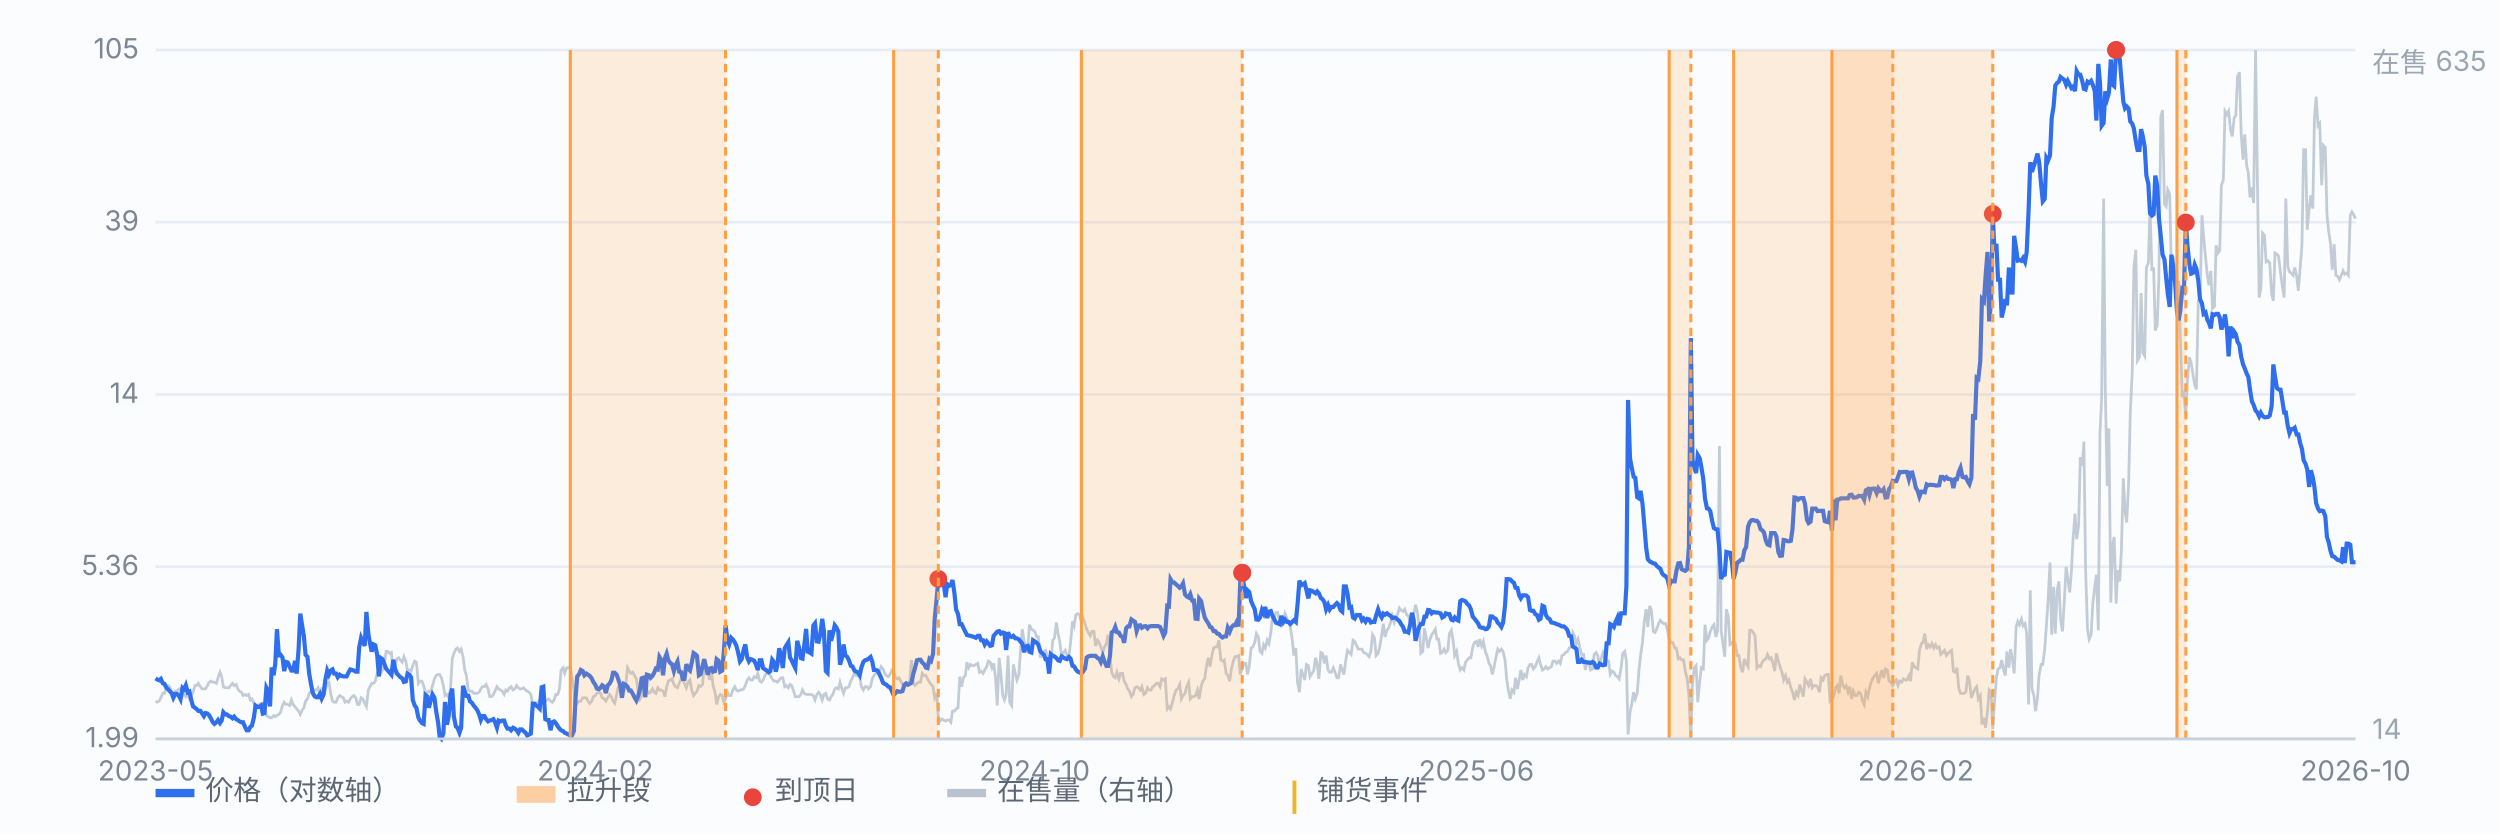
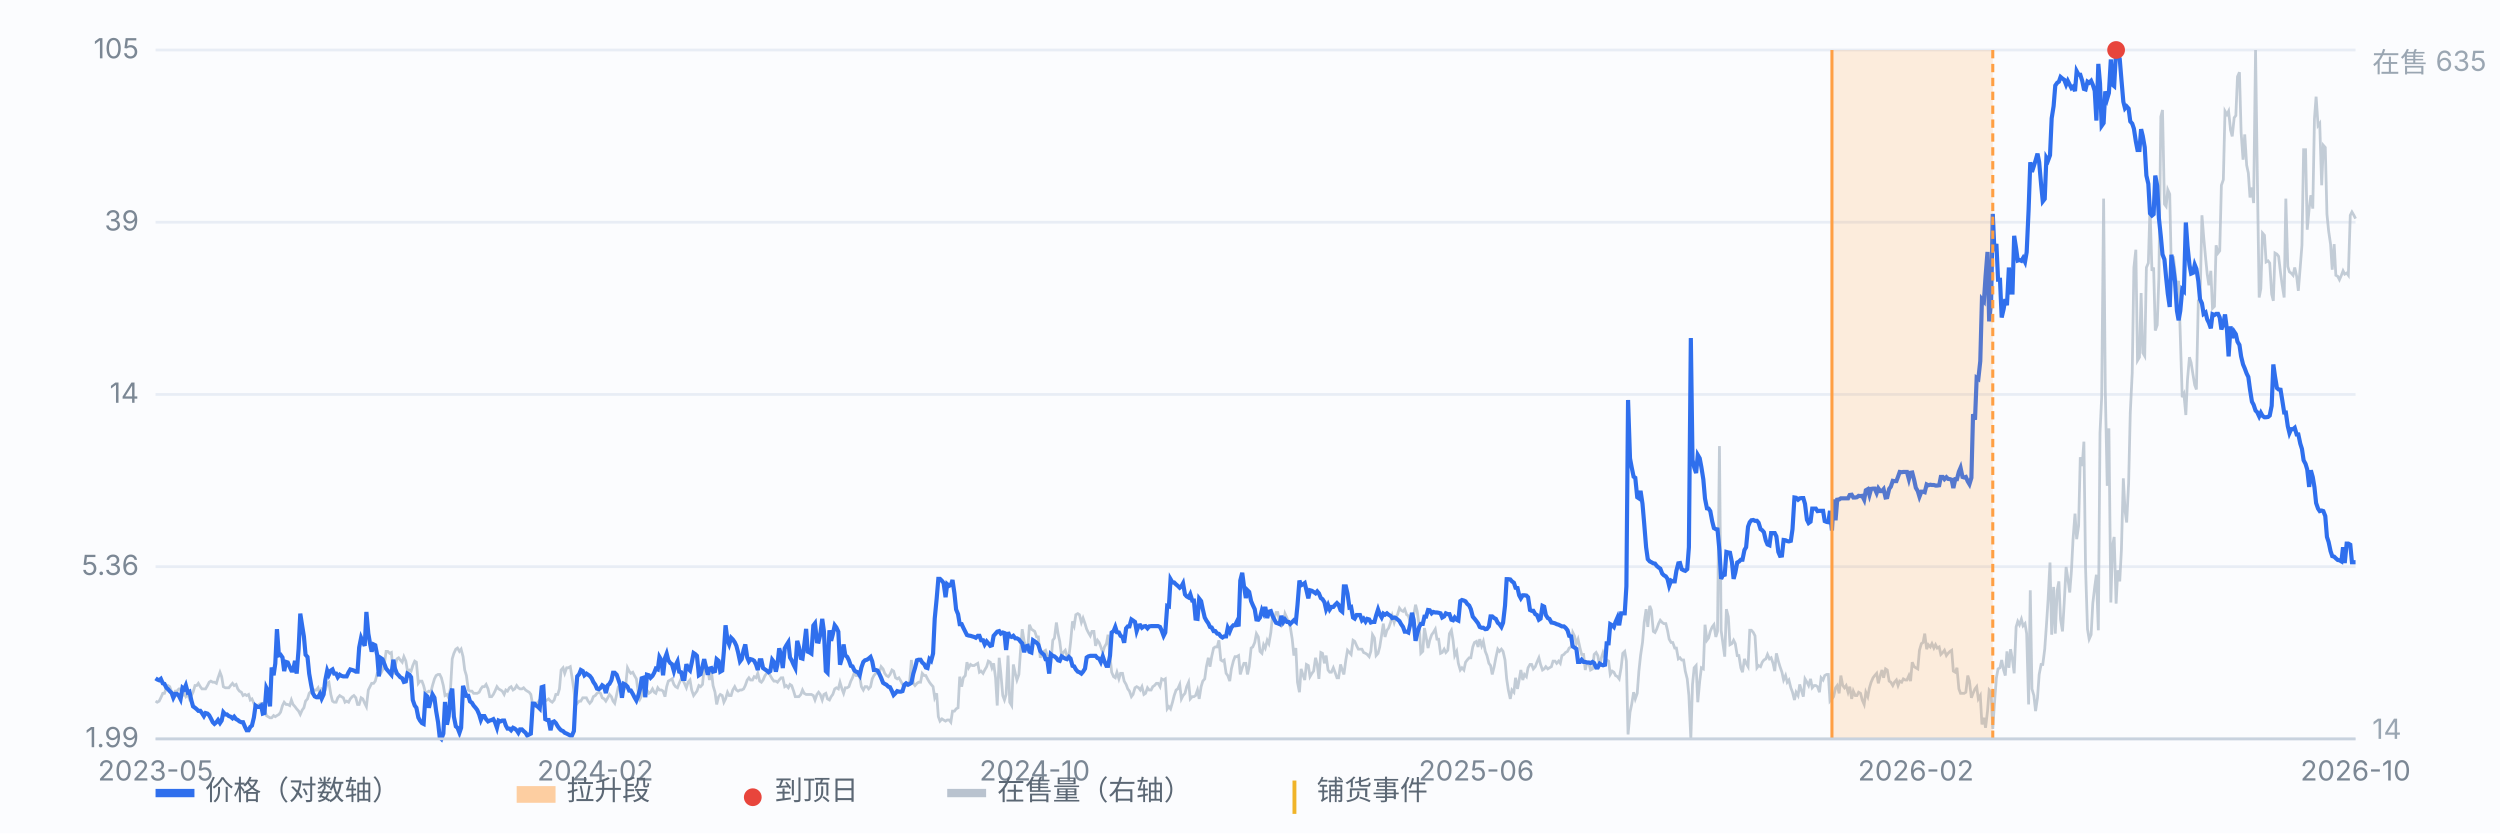
<svg xmlns="http://www.w3.org/2000/svg" viewBox="0 0 900 300" preserveAspectRatio="xMidYMid meet" style="width:100%;max-width:900px;height:auto;display:block" font-family="-apple-system,Segoe UI,Microsoft YaHei,sans-serif" font-size="10">
  <rect x="0" y="0" width="900" height="300" fill="#fbfcfe" />
  <line x1="56" y1="266.0" x2="848" y2="266.0" stroke="#e8edf5" stroke-width="1" />
  <text x="50" y="269.0" text-anchor="end" fill="#7b8794">1.99</text>
  <line x1="56" y1="204.0" x2="848" y2="204.0" stroke="#e8edf5" stroke-width="1" />
  <text x="50" y="207.0" text-anchor="end" fill="#7b8794">5.36</text>
  <line x1="56" y1="142.0" x2="848" y2="142.0" stroke="#e8edf5" stroke-width="1" />
  <text x="50" y="145.0" text-anchor="end" fill="#7b8794">14</text>
  <line x1="56" y1="80.0" x2="848" y2="80.0" stroke="#e8edf5" stroke-width="1" />
  <text x="50" y="83.0" text-anchor="end" fill="#7b8794">39</text>
  <line x1="56" y1="18.0" x2="848" y2="18.0" stroke="#e8edf5" stroke-width="1" />
  <text x="50" y="21.0" text-anchor="end" fill="#7b8794">105</text>
  <path d="M56.0 252.4 L56.6 252.8 L57.3 252.4 L57.9 251.2 L58.6 249.6 L59.2 249.6 L59.9 247.6 L60.5 246.8 L61.1 247.2 L61.8 249.2 L62.4 250.4 L63.1 248.8 L63.7 248.8 L64.4 248.0 L65.0 248.0 L65.7 250.4 L66.3 249.6 L66.9 250.8 L67.6 250.0 L68.2 251.6 L68.9 250.4 L69.5 249.2 L70.2 246.8 L70.8 246.8 L71.4 246.0 L72.1 247.2 L72.7 248.0 L73.4 248.0 L74.0 248.0 L74.7 246.8 L75.3 245.6 L75.9 245.2 L76.6 245.6 L77.2 245.6 L77.9 246.0 L78.5 244.0 L79.2 242.0 L79.8 243.6 L80.4 247.2 L81.1 247.6 L81.7 247.6 L82.4 247.6 L83.0 246.8 L83.7 246.0 L84.3 246.8 L85.0 246.4 L85.6 248.0 L86.2 248.8 L86.9 249.2 L87.5 250.4 L88.2 250.0 L88.8 250.4 L89.5 250.0 L90.1 252.0 L90.7 251.6 L91.4 253.2 L92.0 254.8 L92.7 254.0 L93.3 253.6 L94.0 253.2 L94.6 253.2 L95.2 254.8 L95.9 257.6 L96.5 258.0 L97.2 258.4 L97.8 258.4 L98.5 257.6 L99.1 258.0 L99.7 257.6 L100.4 257.2 L101.0 256.4 L101.7 254.0 L102.3 252.8 L103.0 253.6 L103.6 253.6 L104.3 254.0 L104.9 252.0 L105.5 253.6 L106.2 254.4 L106.8 255.2 L107.5 256.0 L108.1 257.2 L108.8 255.6 L109.4 254.8 L110.0 252.4 L110.7 251.6 L111.3 249.6 L112.0 248.8 L112.6 249.6 L113.3 248.4 L113.9 248.4 L114.5 247.6 L115.2 250.0 L115.8 248.0 L116.5 248.4 L117.1 248.4 L117.8 246.0 L118.4 245.6 L119.1 250.0 L119.7 252.4 L120.3 252.8 L121.0 252.8 L121.6 251.2 L122.3 250.4 L122.9 250.8 L123.6 251.2 L124.2 252.8 L124.8 252.4 L125.5 252.8 L126.1 251.6 L126.8 250.8 L127.4 250.4 L128.1 251.2 L128.7 253.6 L129.3 253.6 L130.0 251.2 L130.6 251.6 L131.3 253.2 L131.9 254.4 L132.6 248.4 L133.2 247.2 L133.8 246.0 L134.5 246.0 L135.1 245.2 L135.8 242.4 L136.4 242.4 L137.1 242.4 L137.7 241.2 L138.4 238.8 L139.0 234.5 L139.6 234.5 L140.3 235.2 L140.9 234.9 L141.6 242.8 L142.2 240.0 L142.9 237.2 L143.5 236.8 L144.1 237.6 L144.8 238.4 L145.4 236.4 L146.1 238.0 L146.7 241.6 L147.4 241.2 L148.0 241.6 L148.6 239.6 L149.3 238.0 L149.9 238.4 L150.6 246.0 L151.2 245.2 L151.9 245.2 L152.5 246.8 L153.2 249.6 L153.8 249.2 L154.4 248.8 L155.1 249.2 L155.7 246.8 L156.4 244.4 L157.0 243.2 L157.7 242.8 L158.3 242.8 L158.9 244.0 L159.6 246.8 L160.2 250.4 L160.9 250.0 L161.5 251.2 L162.2 247.6 L162.8 237.2 L163.4 235.2 L164.1 233.7 L164.7 233.3 L165.4 234.5 L166.0 233.7 L166.7 236.4 L167.3 241.2 L167.9 243.2 L168.6 248.4 L169.2 248.8 L169.9 248.8 L170.5 249.6 L171.2 249.6 L171.8 249.6 L172.5 249.2 L173.1 248.0 L173.7 247.2 L174.4 247.2 L175.0 246.4 L175.7 248.0 L176.3 250.8 L177.0 250.8 L177.6 250.0 L178.2 248.8 L178.9 247.2 L179.5 248.0 L180.2 248.4 L180.8 248.8 L181.5 250.0 L182.1 248.4 L182.7 248.8 L183.4 247.6 L184.0 247.2 L184.7 248.4 L185.3 248.0 L186.0 246.8 L186.6 247.6 L187.2 248.0 L187.9 248.0 L188.5 247.6 L189.2 248.4 L189.8 248.8 L190.5 249.2 L191.1 250.0 L191.8 254.0 L192.4 253.6 L193.0 253.2 L193.7 252.8 L194.3 252.0 L195.0 253.2 L195.6 253.2 L196.3 252.4 L196.9 252.0 L197.5 251.6 L198.2 252.4 L198.8 252.8 L199.5 252.0 L200.1 250.0 L200.8 250.0 L201.4 248.0 L202.0 241.2 L202.7 240.4 L203.3 242.4 L204.0 240.4 L204.6 240.4 L205.3 240.0 L205.9 243.6 L206.6 248.4 L207.2 254.0 L207.8 253.2 L208.5 252.4 L209.1 252.4 L209.8 251.2 L210.4 251.2 L211.1 251.2 L211.7 252.4 L212.3 253.2 L213.0 252.4 L213.6 250.8 L214.3 250.4 L214.9 249.6 L215.6 249.2 L216.2 249.6 L216.8 251.2 L217.5 251.6 L218.1 252.4 L218.8 251.2 L219.4 250.0 L220.1 250.8 L220.7 252.4 L221.3 253.2 L222.0 250.0 L222.6 247.2 L223.3 246.8 L223.9 247.2 L224.6 248.4 L225.2 247.2 L225.9 240.4 L226.5 241.6 L227.1 242.4 L227.8 242.0 L228.4 243.2 L229.1 244.4 L229.7 248.8 L230.4 251.6 L231.0 250.4 L231.6 244.8 L232.3 248.0 L232.9 248.4 L233.6 249.6 L234.2 249.2 L234.9 248.0 L235.5 249.2 L236.1 249.6 L236.8 247.6 L237.4 248.4 L238.1 248.4 L238.7 248.8 L239.4 250.8 L240.0 247.2 L240.6 245.2 L241.3 244.8 L241.9 244.4 L242.6 246.4 L243.2 247.2 L243.9 247.6 L244.5 246.0 L245.2 244.4 L245.8 244.8 L246.4 246.0 L247.1 247.6 L247.7 245.6 L248.4 244.8 L249.0 248.4 L249.7 250.4 L250.3 249.6 L250.9 248.8 L251.6 246.8 L252.2 247.2 L252.9 246.4 L253.5 240.4 L254.2 239.6 L254.8 240.8 L255.4 244.8 L256.1 241.6 L256.7 246.8 L257.4 249.2 L258.0 253.6 L258.7 250.8 L259.3 250.0 L260.0 250.4 L260.6 252.8 L261.2 251.6 L261.9 249.2 L262.5 250.4 L263.2 250.4 L263.8 248.4 L264.5 247.2 L265.1 248.4 L265.7 248.8 L266.4 248.4 L267.0 248.4 L267.7 248.0 L268.3 246.8 L269.0 244.8 L269.6 244.0 L270.2 244.8 L270.9 244.8 L271.5 243.6 L272.2 244.0 L272.8 242.4 L273.5 245.2 L274.1 245.6 L274.7 244.8 L275.4 243.2 L276.0 242.4 L276.7 242.0 L277.3 243.2 L278.0 244.4 L278.6 245.2 L279.3 245.2 L279.9 245.6 L280.5 244.8 L281.2 244.0 L281.8 244.0 L282.5 247.2 L283.1 246.8 L283.8 247.6 L284.4 246.4 L285.0 246.8 L285.7 248.8 L286.3 250.8 L287.0 250.8 L287.6 250.8 L288.3 250.0 L288.9 248.4 L289.5 249.6 L290.2 250.0 L290.8 250.0 L291.5 250.0 L292.1 250.0 L292.8 250.4 L293.4 252.0 L294.1 250.0 L294.7 249.2 L295.3 250.0 L296.0 252.0 L296.6 250.0 L297.3 249.6 L297.9 251.6 L298.6 252.0 L299.2 250.8 L299.8 250.0 L300.5 248.0 L301.1 247.6 L301.8 248.0 L302.4 245.6 L303.1 248.0 L303.7 249.6 L304.3 247.6 L305.0 247.6 L305.6 247.2 L306.3 245.2 L306.9 244.0 L307.6 242.0 L308.2 243.2 L308.8 243.2 L309.5 243.6 L310.1 247.2 L310.8 248.4 L311.4 247.2 L312.1 247.2 L312.7 248.0 L313.4 247.2 L314.0 244.4 L314.6 243.2 L315.3 242.4 L315.9 242.0 L316.6 242.0 L317.2 240.0 L317.9 240.8 L318.5 242.4 L319.1 243.2 L319.8 243.6 L320.4 242.8 L321.1 241.2 L321.7 241.6 L322.4 244.0 L323.0 244.4 L323.6 244.0 L324.3 245.2 L324.9 246.4 L325.6 246.8 L326.2 246.8 L326.9 246.0 L327.5 245.2 L328.1 237.6 L328.8 246.0 L329.4 246.8 L330.1 246.0 L330.7 245.6 L331.4 245.6 L332.0 242.4 L332.7 243.2 L333.3 243.2 L333.9 244.4 L334.6 245.6 L335.2 246.4 L335.9 247.2 L336.5 251.2 L337.2 249.6 L337.8 258.0 L338.4 259.6 L339.1 258.8 L339.7 259.2 L340.4 259.6 L341.0 259.2 L341.7 259.2 L342.3 260.0 L342.9 256.0 L343.6 256.0 L344.2 255.2 L344.9 254.8 L345.5 243.6 L346.2 247.2 L346.8 244.0 L347.5 243.2 L348.1 238.4 L348.7 240.4 L349.4 239.2 L350.0 239.6 L350.7 239.6 L351.3 239.2 L352.0 238.8 L352.6 242.0 L353.2 241.6 L353.9 242.4 L354.5 241.2 L355.2 240.0 L355.8 238.0 L356.5 238.4 L357.1 240.4 L357.7 238.8 L358.4 244.0 L359.0 254.0 L359.7 236.8 L360.3 242.4 L361.0 250.4 L361.6 252.0 L362.2 250.0 L362.9 236.0 L363.5 252.8 L364.2 254.0 L364.8 239.2 L365.5 242.4 L366.1 244.8 L366.8 242.8 L367.4 234.1 L368.0 226.5 L368.7 230.9 L369.3 232.5 L370.0 233.7 L370.6 224.9 L371.3 226.5 L371.9 226.9 L372.5 227.3 L373.2 229.3 L373.8 229.3 L374.5 236.8 L375.1 235.2 L375.8 234.5 L376.4 234.1 L377.0 236.0 L377.7 236.4 L378.3 238.8 L379.0 230.5 L379.6 229.7 L380.3 224.1 L380.9 228.1 L381.5 230.9 L382.2 236.4 L382.8 234.9 L383.5 234.1 L384.1 236.0 L384.8 236.4 L385.4 231.3 L386.1 223.7 L386.7 225.3 L387.3 221.3 L388.0 220.9 L388.6 221.3 L389.3 224.1 L389.9 222.5 L390.6 224.5 L391.2 226.5 L391.8 227.7 L392.5 228.9 L393.1 227.3 L393.8 227.3 L394.4 232.5 L395.1 230.5 L395.7 231.3 L396.3 232.9 L397.0 234.9 L397.6 232.9 L398.3 231.7 L398.9 228.5 L399.6 236.4 L400.2 242.0 L400.9 243.6 L401.5 244.0 L402.1 242.0 L402.8 244.4 L403.4 242.4 L404.1 242.4 L404.7 245.2 L405.4 246.4 L406.0 248.0 L406.6 248.8 L407.3 250.8 L407.9 250.0 L408.6 247.6 L409.2 247.2 L409.9 247.6 L410.5 248.4 L411.1 247.2 L411.8 250.0 L412.4 249.6 L413.1 247.6 L413.7 248.4 L414.4 248.4 L415.0 247.2 L415.6 246.8 L416.3 246.0 L416.9 246.0 L417.6 247.2 L418.2 244.4 L418.9 244.8 L419.5 244.4 L420.2 255.2 L420.8 254.4 L421.4 255.2 L422.1 252.8 L422.7 250.4 L423.4 248.4 L424.0 248.0 L424.7 246.4 L425.3 251.6 L425.9 250.4 L426.6 249.6 L427.2 247.2 L427.9 245.6 L428.5 251.6 L429.2 250.8 L429.8 250.8 L430.4 250.4 L431.1 248.4 L431.7 251.6 L432.4 247.2 L433.0 245.2 L433.7 244.4 L434.3 240.0 L435.0 236.8 L435.6 240.0 L436.2 236.4 L436.9 233.3 L437.5 232.9 L438.2 232.9 L438.8 230.5 L439.5 237.6 L440.1 238.0 L440.7 237.6 L441.4 242.4 L442.0 243.2 L442.7 245.2 L443.3 240.8 L444.0 238.0 L444.6 236.4 L445.2 236.4 L445.9 236.0 L446.5 242.8 L447.2 240.4 L447.8 238.8 L448.5 238.8 L449.1 242.8 L449.7 240.0 L450.4 233.3 L451.0 232.9 L451.7 231.3 L452.3 228.1 L453.0 229.3 L453.6 234.5 L454.3 235.2 L454.9 232.1 L455.5 233.3 L456.2 230.5 L456.8 231.7 L457.5 227.7 L458.1 221.7 L458.8 222.5 L459.4 220.5 L460.0 220.5 L460.7 224.1 L461.3 225.3 L462.0 224.5 L462.6 220.9 L463.3 222.5 L463.9 224.1 L464.5 225.7 L465.2 230.1 L465.8 236.0 L466.5 233.3 L467.1 245.6 L467.8 249.2 L468.4 240.8 L469.0 242.8 L469.7 244.8 L470.3 239.2 L471.0 239.6 L471.6 243.6 L472.3 242.4 L472.9 241.6 L473.6 236.8 L474.2 239.2 L474.8 244.4 L475.5 234.9 L476.1 235.2 L476.8 238.8 L477.4 236.0 L478.1 241.2 L478.7 242.0 L479.3 242.0 L480.0 240.4 L480.6 242.0 L481.3 244.0 L481.9 244.0 L482.6 239.2 L483.2 241.2 L483.8 242.8 L484.5 237.6 L485.1 234.1 L485.8 234.9 L486.4 235.6 L487.1 230.5 L487.7 230.9 L488.4 232.5 L489.0 233.7 L489.6 233.7 L490.3 233.7 L490.9 234.9 L491.6 235.2 L492.2 235.6 L492.9 236.4 L493.5 234.5 L494.1 228.5 L494.8 229.7 L495.4 236.0 L496.1 235.2 L496.7 232.9 L497.4 228.5 L498.0 224.5 L498.6 229.3 L499.3 226.9 L499.9 226.1 L500.6 224.1 L501.2 221.7 L501.9 224.1 L502.5 222.1 L503.1 221.3 L503.8 218.9 L504.4 219.7 L505.1 220.1 L505.7 219.3 L506.4 221.3 L507.0 221.7 L507.7 224.1 L508.3 224.9 L508.9 221.7 L509.6 217.7 L510.2 220.1 L510.9 225.3 L511.5 235.2 L512.2 234.5 L512.8 226.1 L513.4 229.3 L514.1 233.3 L514.7 230.5 L515.4 228.5 L516.0 227.7 L516.7 226.5 L517.3 230.1 L517.9 230.1 L518.6 235.2 L519.2 234.9 L519.9 233.7 L520.5 234.9 L521.2 234.1 L521.8 228.1 L522.5 226.9 L523.1 230.5 L523.7 236.0 L524.4 234.5 L525.0 238.8 L525.7 241.2 L526.3 240.4 L527.0 241.2 L527.6 238.4 L528.2 237.6 L528.9 236.8 L529.5 236.8 L530.2 232.9 L530.8 231.3 L531.5 230.9 L532.1 232.9 L532.7 230.1 L533.4 232.5 L534.0 230.9 L534.7 234.5 L535.3 236.0 L536.0 238.8 L536.6 239.6 L537.2 242.8 L537.9 240.0 L538.5 236.8 L539.2 233.7 L539.8 234.5 L540.5 233.7 L541.1 234.5 L541.8 237.6 L542.4 244.4 L543.0 248.4 L543.7 251.6 L544.3 248.4 L545.0 249.2 L545.6 244.0 L546.3 248.0 L546.9 244.8 L547.5 241.2 L548.2 244.8 L548.8 242.8 L549.5 243.6 L550.1 240.4 L550.8 239.2 L551.4 239.2 L552.0 240.8 L552.7 240.0 L553.3 238.4 L554.0 236.8 L554.6 239.2 L555.3 241.2 L555.9 240.8 L556.5 240.0 L557.2 240.8 L557.8 240.4 L558.5 240.0 L559.1 238.0 L559.8 238.0 L560.4 238.8 L561.1 238.0 L561.7 238.8 L562.3 236.0 L563.0 235.6 L563.6 234.9 L564.3 234.5 L564.9 233.3 L565.6 232.9 L566.2 227.7 L566.8 228.9 L567.5 231.7 L568.1 230.1 L568.8 233.3 L569.4 235.6 L570.1 235.6 L570.7 241.2 L571.3 238.4 L572.0 238.8 L572.6 241.2 L573.3 240.8 L573.9 235.6 L574.6 234.9 L575.2 236.0 L575.9 240.0 L576.5 236.8 L577.1 234.9 L577.8 236.8 L578.4 237.6 L579.1 238.0 L579.7 242.8 L580.4 241.6 L581.0 242.0 L581.6 243.2 L582.3 243.6 L582.9 244.4 L583.6 240.4 L584.2 235.2 L584.9 234.5 L585.5 238.0 L586.1 264.4 L586.8 256.4 L587.4 253.6 L588.1 249.2 L588.7 251.6 L589.4 249.6 L590.0 241.6 L590.6 236.0 L591.3 231.3 L591.9 224.1 L592.6 219.3 L593.2 225.7 L593.9 218.1 L594.5 219.7 L595.2 227.3 L595.8 227.7 L596.4 226.5 L597.1 224.5 L597.7 223.3 L598.4 224.1 L599.0 224.5 L599.7 224.5 L600.3 226.9 L600.9 230.1 L601.6 231.3 L602.2 231.3 L602.9 233.3 L603.5 233.3 L604.2 237.2 L604.8 236.8 L605.4 237.6 L606.1 237.6 L606.7 241.6 L607.4 244.4 L608.0 250.4 L608.7 266.0 L609.3 246.4 L609.9 240.4 L610.6 239.6 L611.2 252.8 L611.9 245.2 L612.5 240.4 L613.2 240.8 L613.8 224.9 L614.5 230.5 L615.1 229.7 L615.7 227.3 L616.4 225.7 L617.0 224.9 L617.7 229.3 L618.3 227.3 L619.0 160.6 L619.6 226.9 L620.2 231.3 L620.9 236.4 L621.5 219.3 L622.2 222.1 L622.8 232.1 L623.5 231.7 L624.1 230.5 L624.7 231.7 L625.4 236.0 L626.0 236.0 L626.7 240.4 L627.3 242.0 L628.0 237.2 L628.6 238.8 L629.3 240.0 L629.9 226.9 L630.5 226.9 L631.2 227.7 L631.8 228.9 L632.5 240.4 L633.1 239.6 L633.8 240.0 L634.4 238.4 L635.0 237.6 L635.7 237.2 L636.3 235.6 L637.0 237.2 L637.6 236.8 L638.3 238.8 L638.9 241.6 L639.5 235.2 L640.2 238.0 L640.8 240.0 L641.5 242.0 L642.1 244.8 L642.8 243.2 L643.4 245.6 L644.0 244.8 L644.7 247.6 L645.3 249.2 L646.0 252.0 L646.6 249.2 L647.3 250.4 L647.9 246.4 L648.6 248.8 L649.2 250.8 L649.8 244.4 L650.5 245.6 L651.1 246.8 L651.8 244.4 L652.4 247.6 L653.1 246.8 L653.7 246.8 L654.3 247.2 L655.0 249.2 L655.6 244.0 L656.3 244.8 L656.9 243.2 L657.6 242.8 L658.2 242.8 L658.8 252.4 L659.5 251.6 L660.1 250.8 L660.8 247.6 L661.4 246.8 L662.1 249.6 L662.7 243.2 L663.4 246.8 L664.0 247.6 L664.6 246.8 L665.3 249.2 L665.9 247.2 L666.6 251.6 L667.2 248.8 L667.9 250.4 L668.5 250.4 L669.1 249.2 L669.8 249.6 L670.4 252.0 L671.1 253.6 L671.7 249.2 L672.4 250.8 L673.0 247.6 L673.6 245.6 L674.3 244.0 L674.9 243.2 L675.6 242.4 L676.2 246.0 L676.9 243.2 L677.5 241.2 L678.1 244.0 L678.8 240.8 L679.4 241.2 L680.1 245.2 L680.7 245.6 L681.4 246.8 L682.0 245.6 L682.7 244.8 L683.3 246.8 L683.9 245.2 L684.6 245.6 L685.2 244.4 L685.9 244.8 L686.5 244.8 L687.2 243.2 L687.8 245.2 L688.4 238.4 L689.1 240.0 L689.7 240.4 L690.4 240.8 L691.0 234.1 L691.7 231.7 L692.3 231.3 L692.9 228.1 L693.6 233.7 L694.2 232.1 L694.9 232.9 L695.5 231.7 L696.2 233.3 L696.8 232.1 L697.4 233.3 L698.1 232.9 L698.7 235.6 L699.4 234.9 L700.0 234.1 L700.7 236.0 L701.3 235.2 L702.0 234.5 L702.6 234.1 L703.2 241.6 L703.9 242.0 L704.5 240.4 L705.2 248.0 L705.8 249.6 L706.5 249.6 L707.1 249.6 L707.7 249.2 L708.4 243.2 L709.0 245.2 L709.7 251.2 L710.3 249.6 L711.0 248.0 L711.6 247.2 L712.2 251.6 L712.9 250.4 L713.5 260.8 L714.2 258.4 L714.8 262.0 L715.5 256.0 L716.1 248.4 L716.8 249.2 L717.4 262.4 L718.0 253.2 L718.7 244.0 L719.3 240.8 L720.0 240.4 L720.6 237.6 L721.3 241.2 L721.9 243.2 L722.5 234.5 L723.2 240.4 L723.8 233.7 L724.5 237.6 L725.1 242.4 L725.8 225.7 L726.4 223.7 L727.0 224.9 L727.7 222.9 L728.3 225.3 L729.0 224.5 L729.6 228.1 L730.3 253.6 L730.9 212.5 L731.5 248.0 L732.2 250.4 L732.8 256.0 L733.5 251.2 L734.1 242.8 L734.8 239.2 L735.4 239.2 L736.1 233.7 L736.7 225.3 L737.3 216.1 L738.0 202.5 L738.6 228.5 L739.3 211.3 L739.9 228.1 L740.6 212.5 L741.2 209.3 L741.8 222.9 L742.5 227.3 L743.1 217.3 L743.8 204.1 L744.4 208.1 L745.1 213.3 L745.7 205.7 L746.3 194.1 L747.0 184.9 L747.6 194.1 L748.3 189.3 L748.9 164.6 L749.6 167.8 L750.2 159.0 L750.8 204.5 L751.5 226.5 L752.1 230.1 L752.8 228.5 L753.4 217.3 L754.1 211.3 L754.7 206.9 L755.4 226.9 L756.0 155.8 L756.6 143.0 L757.3 71.5 L757.9 140.2 L758.6 174.9 L759.2 154.2 L759.9 216.9 L760.5 196.5 L761.1 193.3 L761.8 217.3 L762.4 205.3 L763.1 209.3 L763.7 198.1 L764.4 172.2 L765.0 183.7 L765.6 188.1 L766.3 174.1 L766.9 148.6 L767.6 134.2 L768.2 96.3 L768.9 89.9 L769.5 129.8 L770.2 128.6 L770.8 105.5 L771.4 127.0 L772.1 128.2 L772.7 96.3 L773.4 94.7 L774.0 74.7 L774.7 97.5 L775.3 96.3 L775.9 119.0 L776.6 117.0 L777.2 99.9 L777.9 42.0 L778.5 39.6 L779.2 73.5 L779.8 74.3 L780.4 68.3 L781.1 69.9 L781.7 97.9 L782.4 92.3 L783.0 97.5 L783.7 104.3 L784.3 101.1 L784.9 120.6 L785.6 143.0 L786.2 141.8 L786.9 149.4 L787.5 136.6 L788.2 128.6 L788.8 130.6 L789.5 135.0 L790.1 138.6 L790.7 140.2 L791.4 107.9 L792.0 109.1 L792.7 77.5 L793.3 85.1 L794.0 92.7 L794.6 98.7 L795.2 102.7 L795.9 97.5 L796.5 111.0 L797.2 110.3 L797.8 88.3 L798.5 91.1 L799.1 90.3 L799.7 66.7 L800.4 64.7 L801.0 40.0 L801.7 41.2 L802.3 40.0 L803.0 46.8 L803.6 49.1 L804.3 42.4 L804.9 41.6 L805.5 27.6 L806.2 26.0 L806.8 47.6 L807.5 57.5 L808.1 48.4 L808.8 59.5 L809.4 62.3 L810.0 71.1 L810.7 67.5 L811.3 73.1 L812.0 18.0 L812.6 61.1 L813.3 107.1 L813.9 103.9 L814.5 83.9 L815.2 84.7 L815.8 94.3 L816.5 93.9 L817.1 94.7 L817.8 105.9 L818.4 108.3 L819.0 91.1 L819.7 91.5 L820.3 92.3 L821.0 98.3 L821.6 102.7 L822.3 107.1 L822.9 71.5 L823.6 95.9 L824.2 97.9 L824.8 98.3 L825.5 99.1 L826.1 96.3 L826.8 99.5 L827.4 104.7 L828.1 95.9 L828.7 88.3 L829.3 53.9 L830.0 53.9 L830.6 82.7 L831.3 75.1 L831.9 70.3 L832.6 75.1 L833.2 42.8 L833.8 34.8 L834.5 45.2 L835.1 44.4 L835.8 66.7 L836.4 52.3 L837.1 53.1 L837.7 77.1 L838.3 83.1 L839.0 87.9 L839.6 97.1 L840.3 87.9 L840.9 99.1 L841.6 99.5 L842.2 100.7 L842.9 99.1 L843.5 97.5 L844.1 98.7 L844.8 98.3 L845.4 99.1 L846.1 77.5 L846.7 76.3 L847.4 77.5 L848.0 78.7" fill="none" stroke="#b9c3cf" stroke-width="1" opacity="0.85" />
  <text x="854" y="26" fill="#9aa6b2">在售 635</text>
  <text x="854" y="266" fill="#9aa6b2">14</text>
  <path d="M56.0 244.2 L56.6 244.6 L57.3 244.9 L57.9 244.4 L58.6 246.0 L59.2 246.2 L59.9 247.6 L60.5 248.1 L61.1 248.8 L61.8 249.5 L62.4 251.2 L63.1 249.8 L63.7 249.8 L64.4 250.5 L65.0 251.7 L65.7 247.6 L66.3 248.1 L66.9 246.7 L67.6 249.3 L68.2 249.0 L68.9 252.2 L69.5 254.3 L70.2 254.8 L70.8 255.3 L71.4 255.9 L72.1 255.9 L72.7 256.7 L73.4 257.8 L74.0 256.7 L74.7 256.9 L75.3 257.5 L75.9 258.6 L76.6 260.0 L77.2 260.6 L77.9 260.0 L78.5 259.2 L79.2 260.3 L79.8 259.4 L80.4 256.4 L81.1 257.2 L81.7 257.2 L82.4 257.8 L83.0 258.0 L83.7 258.6 L84.3 258.0 L85.0 258.9 L85.6 259.2 L86.2 259.7 L86.9 260.0 L87.5 260.0 L88.2 261.7 L88.8 262.9 L89.5 262.9 L90.1 261.7 L90.7 261.2 L91.4 258.3 L92.0 254.0 L92.7 254.5 L93.3 254.5 L94.0 254.0 L94.6 256.9 L95.2 256.7 L95.9 247.6 L96.5 248.8 L97.2 254.3 L97.8 240.3 L98.5 243.1 L99.1 238.9 L99.7 226.5 L100.4 235.9 L101.0 235.7 L101.7 236.7 L102.3 241.6 L103.0 238.3 L103.6 238.5 L104.3 240.1 L104.9 241.4 L105.5 241.4 L106.2 237.9 L106.8 242.5 L107.5 233.6 L108.1 220.9 L108.8 225.4 L109.4 229.1 L110.0 235.7 L110.7 236.5 L111.3 242.5 L112.0 246.5 L112.6 249.5 L113.3 250.7 L113.9 251.0 L114.5 251.0 L115.2 249.8 L115.8 251.5 L116.5 250.0 L117.1 244.9 L117.8 241.4 L118.4 242.9 L119.1 241.4 L119.7 241.0 L120.3 242.5 L121.0 242.5 L121.6 243.8 L122.3 242.9 L122.9 243.3 L123.6 243.5 L124.2 243.5 L124.8 243.5 L125.5 242.0 L126.1 241.0 L126.8 241.2 L127.4 241.4 L128.1 241.8 L128.7 241.8 L129.3 233.1 L130.0 229.6 L130.6 231.0 L131.3 232.5 L131.9 220.3 L132.6 228.1 L133.2 231.6 L133.8 234.6 L134.5 232.0 L135.1 232.3 L135.8 235.9 L136.4 243.5 L137.1 236.9 L137.7 237.3 L138.4 239.1 L139.0 240.7 L139.6 241.4 L140.3 242.2 L140.9 242.9 L141.6 237.5 L142.2 240.7 L142.9 242.5 L143.5 243.1 L144.1 243.8 L144.8 244.2 L145.4 245.5 L146.1 245.3 L146.7 242.5 L147.4 242.9 L148.0 243.8 L148.6 252.0 L149.3 254.0 L149.9 254.8 L150.6 258.3 L151.2 259.4 L151.9 260.3 L152.5 260.6 L153.2 250.2 L153.8 250.7 L154.4 254.8 L155.1 252.0 L155.7 250.0 L156.4 251.2 L157.0 255.9 L157.7 260.0 L158.3 265.4 L158.9 266.0 L159.6 264.1 L160.2 252.7 L160.9 260.9 L161.5 258.0 L162.2 250.0 L162.8 247.9 L163.4 258.0 L164.1 261.5 L164.7 262.0 L165.4 263.8 L166.0 262.0 L166.7 246.9 L167.3 248.8 L167.9 250.5 L168.6 250.5 L169.2 252.5 L169.9 253.0 L170.5 254.0 L171.2 254.8 L171.8 255.6 L172.5 257.2 L173.1 259.2 L173.7 257.8 L174.4 257.8 L175.0 258.9 L175.7 259.7 L176.3 259.4 L177.0 259.2 L177.6 258.9 L178.2 260.0 L178.9 262.0 L179.5 259.4 L180.2 259.7 L180.8 259.4 L181.5 259.4 L182.1 261.2 L182.7 262.3 L183.4 262.3 L184.0 262.9 L184.7 262.0 L185.3 262.3 L186.0 262.9 L186.6 263.8 L187.2 262.6 L187.9 262.6 L188.5 263.2 L189.2 263.8 L189.8 264.8 L190.5 264.4 L191.1 264.1 L191.8 253.3 L192.4 253.3 L193.0 254.0 L193.7 254.5 L194.3 255.1 L195.0 247.4 L195.6 247.2 L196.3 258.9 L196.9 259.2 L197.5 259.2 L198.2 262.9 L198.8 260.0 L199.5 259.7 L200.1 260.3 L200.8 261.5 L201.4 262.3 L202.0 262.9 L202.7 263.2 L203.3 263.8 L204.0 264.1 L204.6 264.4 L205.3 264.8 L205.9 264.8 L206.6 263.2 L207.2 251.2 L207.8 243.5 L208.5 242.7 L209.1 241.2 L209.8 241.6 L210.4 243.1 L211.1 242.5 L211.7 242.9 L212.3 243.3 L213.0 244.2 L213.6 245.5 L214.3 246.5 L214.9 247.9 L215.6 248.1 L216.2 247.6 L216.8 246.7 L217.5 247.2 L218.1 249.5 L218.8 246.7 L219.4 246.2 L220.1 244.9 L220.7 242.2 L221.3 242.2 L222.0 242.9 L222.6 244.6 L223.3 246.7 L223.9 251.2 L224.6 246.2 L225.2 246.5 L225.9 247.2 L226.5 248.6 L227.1 248.6 L227.8 249.8 L228.4 251.0 L229.1 252.2 L229.7 250.7 L230.4 248.1 L231.0 244.2 L231.6 244.0 L232.3 251.0 L232.9 242.9 L233.6 243.1 L234.2 244.0 L234.9 243.3 L235.5 242.2 L236.1 240.7 L236.8 241.0 L237.4 236.5 L238.1 237.7 L238.7 243.1 L239.4 236.9 L240.0 235.3 L240.6 237.7 L241.3 238.7 L241.9 239.1 L242.6 241.6 L243.2 239.5 L243.9 238.1 L244.5 241.8 L245.2 242.0 L245.8 244.4 L246.4 244.4 L247.1 239.1 L247.7 240.7 L248.4 241.4 L249.0 238.7 L249.7 235.1 L250.3 235.5 L250.9 236.1 L251.6 243.1 L252.2 242.7 L252.9 239.9 L253.5 237.3 L254.2 240.3 L254.8 242.9 L255.4 240.7 L256.1 240.5 L256.7 241.8 L257.4 241.6 L258.0 237.3 L258.7 237.9 L259.3 241.8 L260.0 241.4 L260.6 234.4 L261.2 225.1 L261.9 230.5 L262.5 232.0 L263.2 229.6 L263.8 230.2 L264.5 231.2 L265.1 232.5 L265.7 234.8 L266.4 238.1 L267.0 237.3 L267.7 234.0 L268.3 232.0 L269.0 236.7 L269.6 238.1 L270.2 237.3 L270.9 237.5 L271.5 237.9 L272.2 239.3 L272.8 241.2 L273.5 237.7 L274.1 237.7 L274.7 240.5 L275.4 241.0 L276.0 241.4 L276.7 242.0 L277.3 241.6 L278.0 237.5 L278.6 238.3 L279.3 241.8 L279.9 239.1 L280.5 233.4 L281.2 235.9 L281.8 240.5 L282.5 233.4 L283.1 232.3 L283.8 231.2 L284.4 236.7 L285.0 237.7 L285.7 239.3 L286.3 240.5 L287.0 230.7 L287.6 232.9 L288.3 236.9 L288.9 237.1 L289.5 232.5 L290.2 226.4 L290.8 234.6 L291.5 234.9 L292.1 235.3 L292.8 225.2 L293.4 224.4 L294.1 230.9 L294.7 231.0 L295.3 228.4 L296.0 222.8 L296.6 227.2 L297.3 241.6 L297.9 242.2 L298.6 226.9 L299.2 230.7 L299.8 228.4 L300.5 225.1 L301.1 225.9 L301.8 227.4 L302.4 239.3 L303.1 236.9 L303.7 232.0 L304.3 235.9 L305.0 236.5 L305.6 237.7 L306.3 239.7 L306.9 239.9 L307.6 241.4 L308.2 241.8 L308.8 242.0 L309.5 243.1 L310.1 240.3 L310.8 238.3 L311.4 237.7 L312.1 237.5 L312.7 237.1 L313.4 236.5 L314.0 238.1 L314.6 241.2 L315.3 241.2 L315.9 241.4 L316.6 242.7 L317.2 244.0 L317.9 245.8 L318.5 246.2 L319.1 246.5 L319.8 247.2 L320.4 247.4 L321.1 248.8 L321.7 250.2 L322.4 249.5 L323.0 248.8 L323.6 249.0 L324.3 249.0 L324.9 248.8 L325.6 246.5 L326.2 246.0 L326.9 246.5 L327.5 246.2 L328.1 245.8 L328.8 242.5 L329.4 240.5 L330.1 237.7 L330.7 237.5 L331.4 237.5 L332.0 238.5 L332.7 239.1 L333.3 240.3 L333.9 240.5 L334.6 237.3 L335.2 237.9 L335.9 235.3 L336.5 222.7 L337.2 215.5 L337.8 208.4 L338.4 208.4 L339.1 209.1 L339.7 209.9 L340.4 215.0 L341.0 210.3 L341.7 210.9 L342.3 210.6 L342.9 208.8 L343.6 213.6 L344.2 219.4 L344.9 221.1 L345.5 224.7 L346.2 224.7 L346.8 226.0 L347.5 227.4 L348.1 228.6 L348.7 228.8 L349.4 228.9 L350.0 229.1 L350.7 229.3 L351.3 229.6 L352.0 228.9 L352.6 228.9 L353.2 230.5 L353.9 230.5 L354.5 232.0 L355.2 230.9 L355.8 231.6 L356.5 232.5 L357.1 232.3 L357.7 228.9 L358.4 228.1 L359.0 227.4 L359.7 227.2 L360.3 228.1 L361.0 227.7 L361.6 227.9 L362.2 234.0 L362.9 227.6 L363.5 229.1 L364.2 229.3 L364.8 228.9 L365.5 229.8 L366.1 229.8 L366.8 230.2 L367.4 231.0 L368.0 231.6 L368.7 234.8 L369.3 232.7 L370.0 232.5 L370.6 234.6 L371.3 234.9 L371.9 230.5 L372.5 230.9 L373.2 231.4 L373.8 232.1 L374.5 234.4 L375.1 235.1 L375.8 235.7 L376.4 237.3 L377.0 237.3 L377.7 242.5 L378.3 235.5 L379.0 236.1 L379.6 236.3 L380.3 236.9 L380.9 237.7 L381.5 237.9 L382.2 236.3 L382.8 236.7 L383.5 237.1 L384.1 237.3 L384.8 236.5 L385.4 237.1 L386.1 239.7 L386.7 239.9 L387.3 241.0 L388.0 241.8 L388.6 242.0 L389.3 242.5 L389.9 241.8 L390.6 240.7 L391.2 236.7 L391.8 236.3 L392.5 236.1 L393.1 236.1 L393.8 236.1 L394.4 236.1 L395.1 236.9 L395.7 237.1 L396.3 238.3 L397.0 236.3 L397.6 238.1 L398.3 239.7 L398.9 239.7 L399.6 236.1 L400.2 227.7 L400.9 227.2 L401.5 225.7 L402.1 227.6 L402.8 227.7 L403.4 228.9 L404.1 229.3 L404.7 231.4 L405.4 226.2 L406.0 225.5 L406.6 225.5 L407.3 223.0 L407.9 223.4 L408.6 223.9 L409.2 227.2 L409.9 225.2 L410.5 225.1 L411.1 226.0 L411.8 225.5 L412.4 225.4 L413.1 226.2 L413.7 225.5 L414.4 225.4 L415.0 225.4 L415.6 225.4 L416.3 225.4 L416.9 225.4 L417.6 225.7 L418.2 227.0 L418.9 228.9 L419.5 227.7 L420.2 218.1 L420.8 218.3 L421.4 208.5 L422.1 209.7 L422.7 209.7 L423.4 210.4 L424.0 210.9 L424.7 211.6 L425.3 211.1 L425.9 210.0 L426.6 214.0 L427.2 214.7 L427.9 215.1 L428.5 213.9 L429.2 216.2 L429.8 216.2 L430.4 222.7 L431.1 222.8 L431.7 215.5 L432.4 216.4 L433.0 219.3 L433.7 222.3 L434.3 223.4 L435.0 224.4 L435.6 225.7 L436.2 225.9 L436.9 227.2 L437.5 227.2 L438.2 228.1 L438.8 228.2 L439.5 229.1 L440.1 229.5 L440.7 229.1 L441.4 229.1 L442.0 226.0 L442.7 227.4 L443.3 225.9 L444.0 225.1 L444.6 225.1 L445.2 223.9 L445.9 225.5 L446.5 209.0 L447.2 206.2 L447.8 210.8 L448.5 215.3 L449.1 212.5 L449.7 213.1 L450.4 216.4 L451.0 217.8 L451.7 219.3 L452.3 223.0 L453.0 223.1 L453.6 222.3 L454.3 219.6 L454.9 220.8 L455.5 218.5 L456.2 222.5 L456.8 220.2 L457.5 220.0 L458.1 221.7 L458.8 223.1 L459.4 224.2 L460.0 224.4 L460.7 224.7 L461.3 221.7 L462.0 223.9 L462.6 223.0 L463.3 223.9 L463.9 223.9 L464.5 224.6 L465.2 223.9 L465.8 223.3 L466.5 223.9 L467.1 217.8 L467.8 209.0 L468.4 210.7 L469.0 210.4 L469.7 209.9 L470.3 212.4 L471.0 215.4 L471.6 212.5 L472.3 212.7 L472.9 213.1 L473.6 213.6 L474.2 212.9 L474.8 213.6 L475.5 215.3 L476.1 215.7 L476.8 216.8 L477.4 219.4 L478.1 217.8 L478.7 219.4 L479.3 218.5 L480.0 218.5 L480.6 217.8 L481.3 217.1 L481.9 217.7 L482.6 219.7 L483.2 220.2 L483.8 211.1 L484.5 211.1 L485.1 213.7 L485.8 218.7 L486.4 218.5 L487.1 222.3 L487.7 222.7 L488.4 221.4 L489.0 221.4 L489.6 221.4 L490.3 223.3 L490.9 222.7 L491.6 223.8 L492.2 222.8 L492.9 223.0 L493.5 224.1 L494.1 223.9 L494.8 223.9 L495.4 221.6 L496.1 219.4 L496.7 221.1 L497.4 222.3 L498.0 220.9 L498.6 221.3 L499.3 220.8 L499.9 221.3 L500.6 221.7 L501.2 222.5 L501.9 222.3 L502.5 222.5 L503.1 223.0 L503.8 223.6 L504.4 224.7 L505.1 225.7 L505.7 227.4 L506.4 227.4 L507.0 227.7 L507.7 224.6 L508.3 220.6 L508.9 223.1 L509.6 230.7 L510.2 228.1 L510.9 225.7 L511.5 224.6 L512.2 224.6 L512.8 222.0 L513.4 222.0 L514.1 219.6 L514.7 219.7 L515.4 220.8 L516.0 220.3 L516.7 220.5 L517.3 220.5 L517.9 220.6 L518.6 220.8 L519.2 222.3 L519.9 221.9 L520.5 220.8 L521.2 221.1 L521.8 221.1 L522.5 223.1 L523.1 223.3 L523.7 222.3 L524.4 223.1 L525.0 223.4 L525.7 216.4 L526.3 216.0 L527.0 216.2 L527.6 216.5 L528.2 217.4 L528.9 218.0 L529.5 219.3 L530.2 222.0 L530.8 222.7 L531.5 223.6 L532.1 224.4 L532.7 225.7 L533.4 226.0 L534.0 226.0 L534.7 226.5 L535.3 226.4 L536.0 225.5 L536.6 221.9 L537.2 221.9 L537.9 222.5 L538.5 222.8 L539.2 224.2 L539.8 224.7 L540.5 225.7 L541.1 224.2 L541.8 218.1 L542.4 208.5 L543.0 208.5 L543.7 208.6 L544.3 209.3 L545.0 209.8 L545.6 211.6 L546.3 211.7 L546.9 214.3 L547.5 215.4 L548.2 214.3 L548.8 214.3 L549.5 214.4 L550.1 215.0 L550.8 219.6 L551.4 219.9 L552.0 219.9 L552.7 221.1 L553.3 221.4 L554.0 223.1 L554.6 222.7 L555.3 218.1 L555.9 218.4 L556.5 221.4 L557.2 222.5 L557.8 222.8 L558.5 224.1 L559.1 224.2 L559.8 224.4 L560.4 224.7 L561.1 224.9 L561.7 225.2 L562.3 225.5 L563.0 225.5 L563.6 226.0 L564.3 226.9 L564.9 228.9 L565.6 229.1 L566.2 232.7 L566.8 233.1 L567.5 233.6 L568.1 238.3 L568.8 238.3 L569.4 237.5 L570.1 238.3 L570.7 238.3 L571.3 238.5 L572.0 238.5 L572.6 238.7 L573.3 238.3 L573.9 238.7 L574.6 240.3 L575.2 240.3 L575.9 238.9 L576.5 239.3 L577.1 239.5 L577.8 239.3 L578.4 231.6 L579.1 231.6 L579.7 224.7 L580.4 225.1 L581.0 225.7 L581.6 223.9 L582.3 222.3 L582.9 225.1 L583.6 220.8 L584.2 220.8 L584.9 220.8 L585.5 211.1 L586.1 144.0 L586.8 165.0 L587.4 168.2 L588.1 171.6 L588.7 172.0 L589.4 179.0 L590.0 179.4 L590.6 176.7 L591.3 181.4 L591.9 188.4 L592.6 197.0 L593.2 201.3 L593.9 202.1 L594.5 202.4 L595.2 202.8 L595.8 202.9 L596.4 203.7 L597.1 204.3 L597.7 204.7 L598.4 206.5 L599.0 207.1 L599.7 207.5 L600.3 208.4 L600.9 210.9 L601.6 209.0 L602.2 209.3 L602.9 209.3 L603.5 205.5 L604.2 202.8 L604.8 202.7 L605.4 204.9 L606.1 205.3 L606.7 205.5 L607.4 204.9 L608.0 197.0 L608.7 121.7 L609.3 165.6 L609.9 168.2 L610.6 170.3 L611.2 163.8 L611.9 165.0 L612.5 168.2 L613.2 172.6 L613.8 179.5 L614.5 183.0 L615.1 183.1 L615.7 184.0 L616.4 187.7 L617.0 190.1 L617.7 190.5 L618.3 190.6 L619.0 198.2 L619.6 208.4 L620.2 207.1 L620.9 206.9 L621.5 198.7 L622.2 198.9 L622.8 199.0 L623.5 202.4 L624.1 208.4 L624.7 206.2 L625.4 202.5 L626.0 202.2 L626.7 201.5 L627.3 201.5 L628.0 198.0 L628.6 197.0 L629.3 189.6 L629.9 188.0 L630.5 187.3 L631.2 187.2 L631.8 187.5 L632.5 187.5 L633.1 188.2 L633.8 190.5 L634.4 190.9 L635.0 191.6 L635.7 194.6 L636.3 196.0 L637.0 196.3 L637.6 191.9 L638.3 191.9 L638.9 191.9 L639.5 193.1 L640.2 198.7 L640.8 200.1 L641.5 200.0 L642.1 194.4 L642.8 194.5 L643.4 194.8 L644.0 194.9 L644.7 194.7 L645.3 190.5 L646.0 179.1 L646.6 179.2 L647.3 179.9 L647.9 179.4 L648.6 179.3 L649.2 179.3 L649.8 181.4 L650.5 187.1 L651.1 188.3 L651.8 187.8 L652.4 183.1 L653.1 183.1 L653.7 183.1 L654.3 184.0 L655.0 183.9 L655.6 183.9 L656.3 183.9 L656.9 187.6 L657.6 187.9 L658.2 188.0 L658.8 183.9 L659.5 191.0 L660.1 179.8 L660.8 187.3 L661.4 179.9 L662.1 179.8 L662.7 179.4 L663.4 179.4 L664.0 179.4 L664.6 179.4 L665.3 179.4 L665.9 178.2 L666.6 178.1 L667.2 179.1 L667.9 179.1 L668.5 179.0 L669.1 178.5 L669.8 178.6 L670.4 178.5 L671.1 179.9 L671.7 176.5 L672.4 176.1 L673.0 178.2 L673.6 176.0 L674.3 175.9 L674.9 175.9 L675.6 177.5 L676.2 175.8 L676.9 176.8 L677.5 176.8 L678.1 176.1 L678.8 179.1 L679.4 179.0 L680.1 176.0 L680.7 175.2 L681.4 173.1 L682.0 173.2 L682.7 173.2 L683.3 171.6 L683.9 169.9 L684.6 170.0 L685.2 169.9 L685.9 169.9 L686.5 169.9 L687.2 172.5 L687.8 170.2 L688.4 170.1 L689.1 172.8 L689.7 175.6 L690.4 176.8 L691.0 178.8 L691.7 177.0 L692.3 177.0 L692.9 177.2 L693.6 174.4 L694.2 174.7 L694.9 174.5 L695.5 174.6 L696.2 174.6 L696.8 174.8 L697.4 174.8 L698.1 174.7 L698.7 171.7 L699.4 171.7 L700.0 172.5 L700.7 171.8 L701.3 172.4 L702.0 172.5 L702.6 172.7 L703.2 175.7 L703.9 172.5 L704.5 172.5 L705.2 169.8 L705.8 168.4 L706.5 171.7 L707.1 171.9 L707.7 171.7 L708.4 173.3 L709.0 174.3 L709.7 172.0 L710.3 149.1 L711.0 151.1 L711.6 136.0 L712.2 136.4 L712.9 130.0 L713.5 107.7 L714.2 108.5 L714.8 99.5 L715.5 90.7 L716.1 115.7 L716.8 108.2 L717.4 77.0 L718.0 90.4 L718.7 87.8 L719.3 100.7 L720.0 100.7 L720.6 114.3 L721.3 111.3 L721.9 107.7 L722.5 109.9 L723.2 96.3 L723.8 105.3 L724.5 105.3 L725.1 84.9 L725.8 89.4 L726.4 93.8 L727.0 93.6 L727.7 93.9 L728.3 92.9 L729.0 94.3 L729.6 90.8 L730.3 75.5 L730.9 58.4 L731.5 61.9 L732.2 59.7 L732.8 57.8 L733.5 55.3 L734.1 58.4 L734.8 66.4 L735.4 72.5 L736.1 71.6 L736.7 56.8 L737.3 57.8 L738.0 55.9 L738.6 42.6 L739.3 38.2 L739.9 30.8 L740.6 29.8 L741.2 29.4 L741.8 27.7 L742.5 28.3 L743.1 28.7 L743.8 30.5 L744.4 29.1 L745.1 30.5 L745.7 31.7 L746.3 31.2 L747.0 32.8 L747.6 25.6 L748.3 26.9 L748.9 26.9 L749.6 29.1 L750.2 32.0 L750.8 32.2 L751.5 29.4 L752.1 29.8 L752.8 29.1 L753.4 30.5 L754.1 32.7 L754.7 43.4 L755.4 23.0 L756.0 30.0 L756.6 45.3 L757.3 44.3 L757.9 32.9 L758.6 35.5 L759.2 33.5 L759.9 21.4 L760.5 30.5 L761.1 31.0 L761.8 18.0 L762.4 19.3 L763.1 21.2 L763.7 28.5 L764.4 36.6 L765.0 39.0 L765.6 38.3 L766.3 39.1 L766.9 43.7 L767.6 44.5 L768.2 46.3 L768.9 50.9 L769.5 54.0 L770.2 54.0 L770.8 46.5 L771.4 49.0 L772.1 53.0 L772.7 63.2 L773.4 66.2 L774.0 76.8 L774.7 77.6 L775.3 77.1 L775.9 63.2 L776.6 66.9 L777.2 78.5 L777.9 85.1 L778.5 91.6 L779.2 93.4 L779.8 99.9 L780.4 105.7 L781.1 110.5 L781.7 91.7 L782.4 96.5 L783.0 101.3 L783.7 111.9 L784.3 115.3 L784.9 111.9 L785.6 104.2 L786.2 104.8 L786.9 80.1 L787.5 88.5 L788.2 95.3 L788.8 98.5 L789.5 98.2 L790.1 95.3 L790.7 96.8 L791.4 101.2 L792.0 107.7 L792.7 109.2 L793.3 113.0 L794.0 112.5 L794.6 115.0 L795.2 116.2 L795.9 118.2 L796.5 113.1 L797.2 113.4 L797.8 113.0 L798.5 113.0 L799.1 114.3 L799.7 118.6 L800.4 116.6 L801.0 113.2 L801.7 118.7 L802.3 128.3 L803.0 117.5 L803.6 121.7 L804.3 119.4 L804.9 120.3 L805.5 123.0 L806.2 124.2 L806.8 128.3 L807.5 131.2 L808.1 132.6 L808.8 134.5 L809.4 135.7 L810.0 140.2 L810.7 144.6 L811.3 145.7 L812.0 147.8 L812.6 148.4 L813.3 149.9 L813.9 148.6 L814.5 149.7 L815.2 150.2 L815.8 150.2 L816.5 150.1 L817.1 149.6 L817.8 146.1 L818.4 131.2 L819.0 135.5 L819.7 139.7 L820.3 140.2 L821.0 140.3 L821.6 144.0 L822.3 148.5 L822.9 148.5 L823.6 153.4 L824.2 155.9 L824.8 154.5 L825.5 154.5 L826.1 154.0 L826.8 156.4 L827.4 156.4 L828.1 159.7 L828.7 161.6 L829.3 165.7 L830.0 167.0 L830.6 169.0 L831.3 175.3 L831.9 169.3 L832.6 171.8 L833.2 175.4 L833.8 181.1 L834.5 183.1 L835.1 184.0 L835.8 183.8 L836.4 184.0 L837.1 185.8 L837.7 193.3 L838.3 195.1 L839.0 198.4 L839.6 200.2 L840.3 200.4 L840.9 201.0 L841.6 201.6 L842.2 201.7 L842.9 202.1 L843.5 197.0 L844.1 202.7 L844.8 195.7 L845.4 195.7 L846.1 196.1 L846.7 202.4 L847.4 202.4 L848.0 202.4" fill="none" stroke="#2f6fed" stroke-width="1.5" />
-   <rect x="205.3" y="18" width="56.0" height="248" fill="#ff9f43" opacity="0.18" />
-   <line x1="205.3" y1="18" x2="205.3" y2="266" stroke="#ff9f43" stroke-width="1.1" />
-   <line x1="261.2" y1="18" x2="261.2" y2="266" stroke="#ff9f43" stroke-width="1.1" stroke-dasharray="3 2" />
-   <circle cx="337.8" cy="208.4" r="3.2" fill="#e8453c" />
-   <rect x="321.7" y="18" width="16.1" height="248" fill="#ff9f43" opacity="0.18" />
-   <line x1="321.7" y1="18" x2="321.7" y2="266" stroke="#ff9f43" stroke-width="1.1" />
-   <line x1="337.8" y1="18" x2="337.8" y2="266" stroke="#ff9f43" stroke-width="1.1" stroke-dasharray="3 2" />
-   <circle cx="447.2" cy="206.2" r="3.2" fill="#e8453c" />
-   <rect x="389.3" y="18" width="57.9" height="248" fill="#ff9f43" opacity="0.18" />
-   <line x1="389.3" y1="18" x2="389.3" y2="266" stroke="#ff9f43" stroke-width="1.1" />
-   <line x1="447.2" y1="18" x2="447.2" y2="266" stroke="#ff9f43" stroke-width="1.1" stroke-dasharray="3 2" />
-   <circle cx="447.2" cy="206.2" r="3.2" fill="#e8453c" />
-   <rect x="600.9" y="18" width="7.7" height="248" fill="#ff9f43" opacity="0.18" />
-   <line x1="600.9" y1="18" x2="600.9" y2="266" stroke="#ff9f43" stroke-width="1.1" />
-   <line x1="608.7" y1="18" x2="608.7" y2="266" stroke="#ff9f43" stroke-width="1.1" stroke-dasharray="3 2" />
-   <circle cx="717.4" cy="77.0" r="3.2" fill="#e8453c" />
-   <rect x="624.1" y="18" width="57.3" height="248" fill="#ff9f43" opacity="0.18" />
-   <line x1="624.1" y1="18" x2="624.1" y2="266" stroke="#ff9f43" stroke-width="1.1" />
-   <line x1="681.4" y1="18" x2="681.4" y2="266" stroke="#ff9f43" stroke-width="1.1" stroke-dasharray="3 2" />
-   <circle cx="761.8" cy="18.0" r="3.2" fill="#e8453c" />
  <rect x="659.5" y="18" width="57.9" height="248" fill="#ff9f43" opacity="0.18" />
  <line x1="659.5" y1="18" x2="659.5" y2="266" stroke="#ff9f43" stroke-width="1.1" />
  <line x1="717.4" y1="18" x2="717.4" y2="266" stroke="#ff9f43" stroke-width="1.1" stroke-dasharray="3 2" />
  <circle cx="761.8" cy="18.0" r="3.2" fill="#e8453c" />
-   <rect x="783.7" y="18" width="3.2" height="248" fill="#ff9f43" opacity="0.18" />
-   <line x1="783.7" y1="18" x2="783.7" y2="266" stroke="#ff9f43" stroke-width="1.1" />
-   <line x1="786.9" y1="18" x2="786.9" y2="266" stroke="#ff9f43" stroke-width="1.1" stroke-dasharray="3 2" />
-   <circle cx="786.9" cy="80.1" r="3.2" fill="#e8453c" />
  <line x1="56" y1="266" x2="848" y2="266" stroke="#c8d2de" stroke-width="1" />
  <text x="56.0" y="281" text-anchor="middle" fill="#7b8794">2023-05</text>
  <text x="214.3" y="281" text-anchor="middle" fill="#7b8794">2024-02</text>
  <text x="372.5" y="281" text-anchor="middle" fill="#7b8794">2024-10</text>
  <text x="531.5" y="281" text-anchor="middle" fill="#7b8794">2025-06</text>
  <text x="689.7" y="281" text-anchor="middle" fill="#7b8794">2026-02</text>
  <text x="848.0" y="281" text-anchor="middle" fill="#7b8794">2026-10</text>
  <g transform="translate(56,292)">
    <rect x="0" y="-8" width="14" height="3" fill="#2f6fed" />
    <text x="18" y="-4" fill="#5b6774">价格（对数轴）</text>
    <rect x="130" y="-9" width="14" height="6" fill="#ff9f43" opacity="0.5" />
    <text x="148" y="-4" fill="#5b6774">拉升段</text>
    <circle cx="215" cy="-5" r="3.2" fill="#e8453c" />
    <text x="223" y="-4" fill="#5b6774">到顶日</text>
    <rect x="285" y="-8" width="14" height="3" fill="#b9c3cf" />
    <text x="303" y="-4" fill="#5b6774">在售量（右轴）</text>
    <line x1="410" y1="-11" x2="410" y2="1" stroke="#f0b429" stroke-width="1.4" />
    <text x="418" y="-4" fill="#5b6774">铺货事件</text>
  </g>
</svg>
